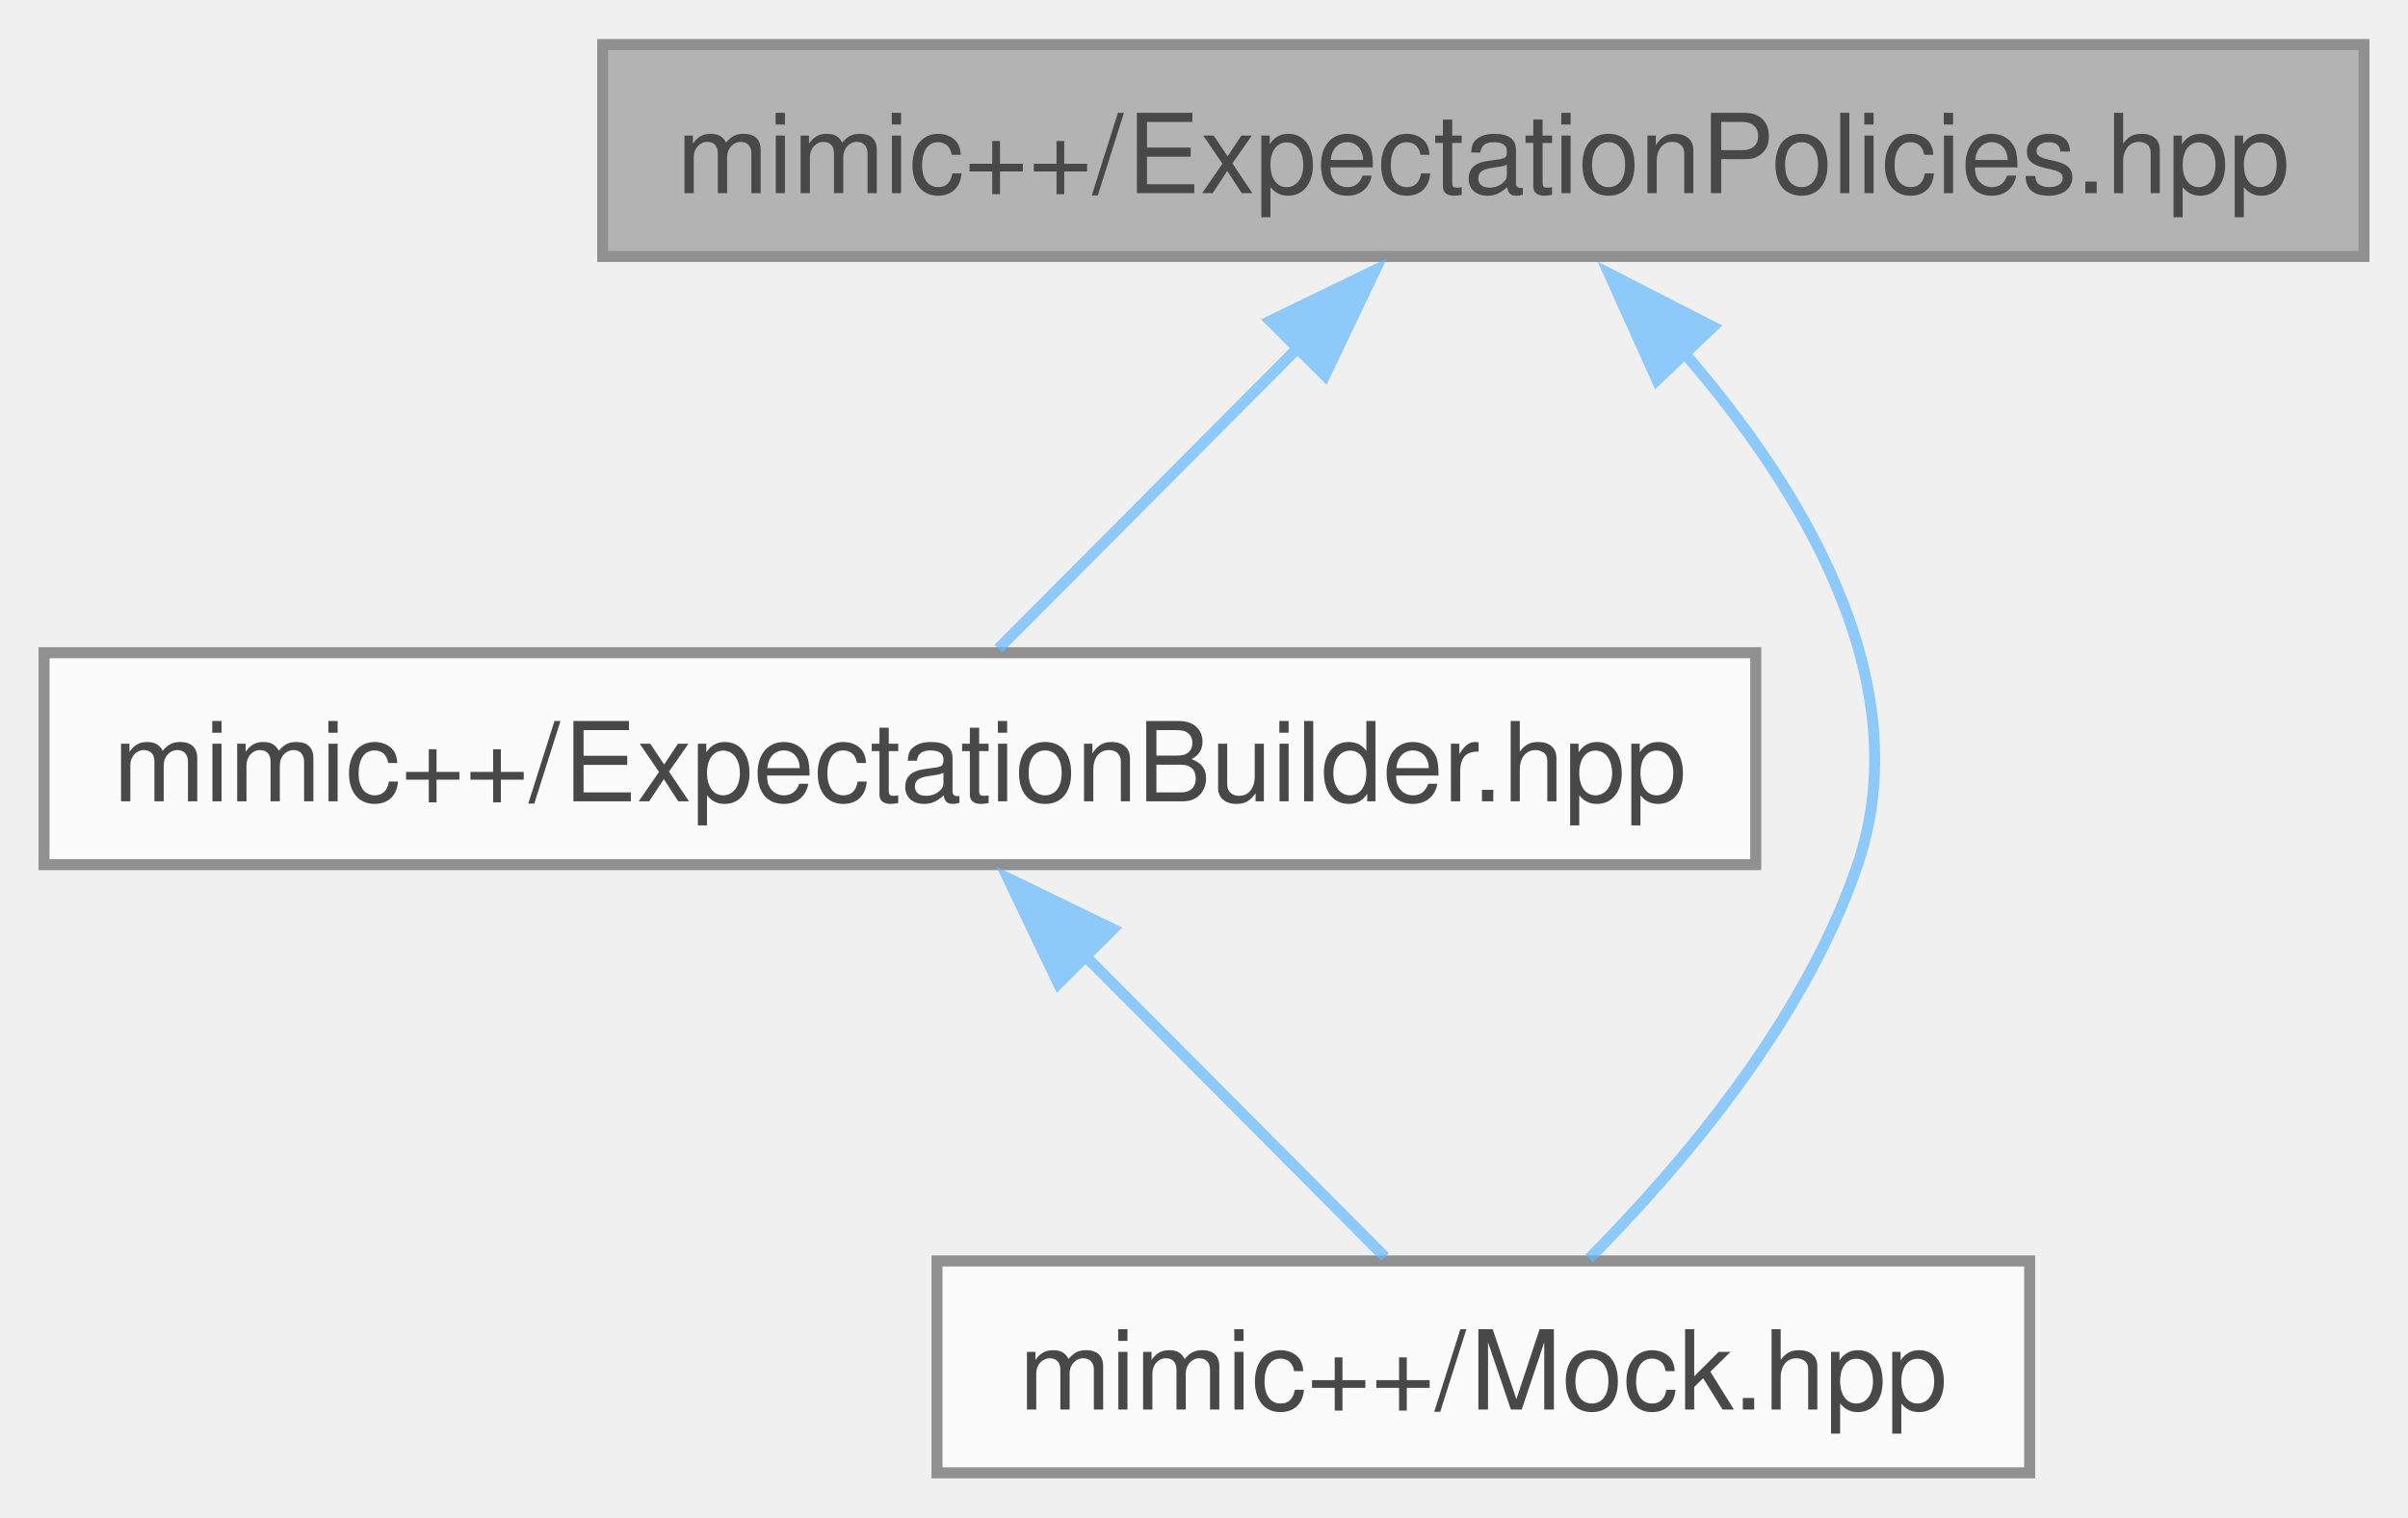
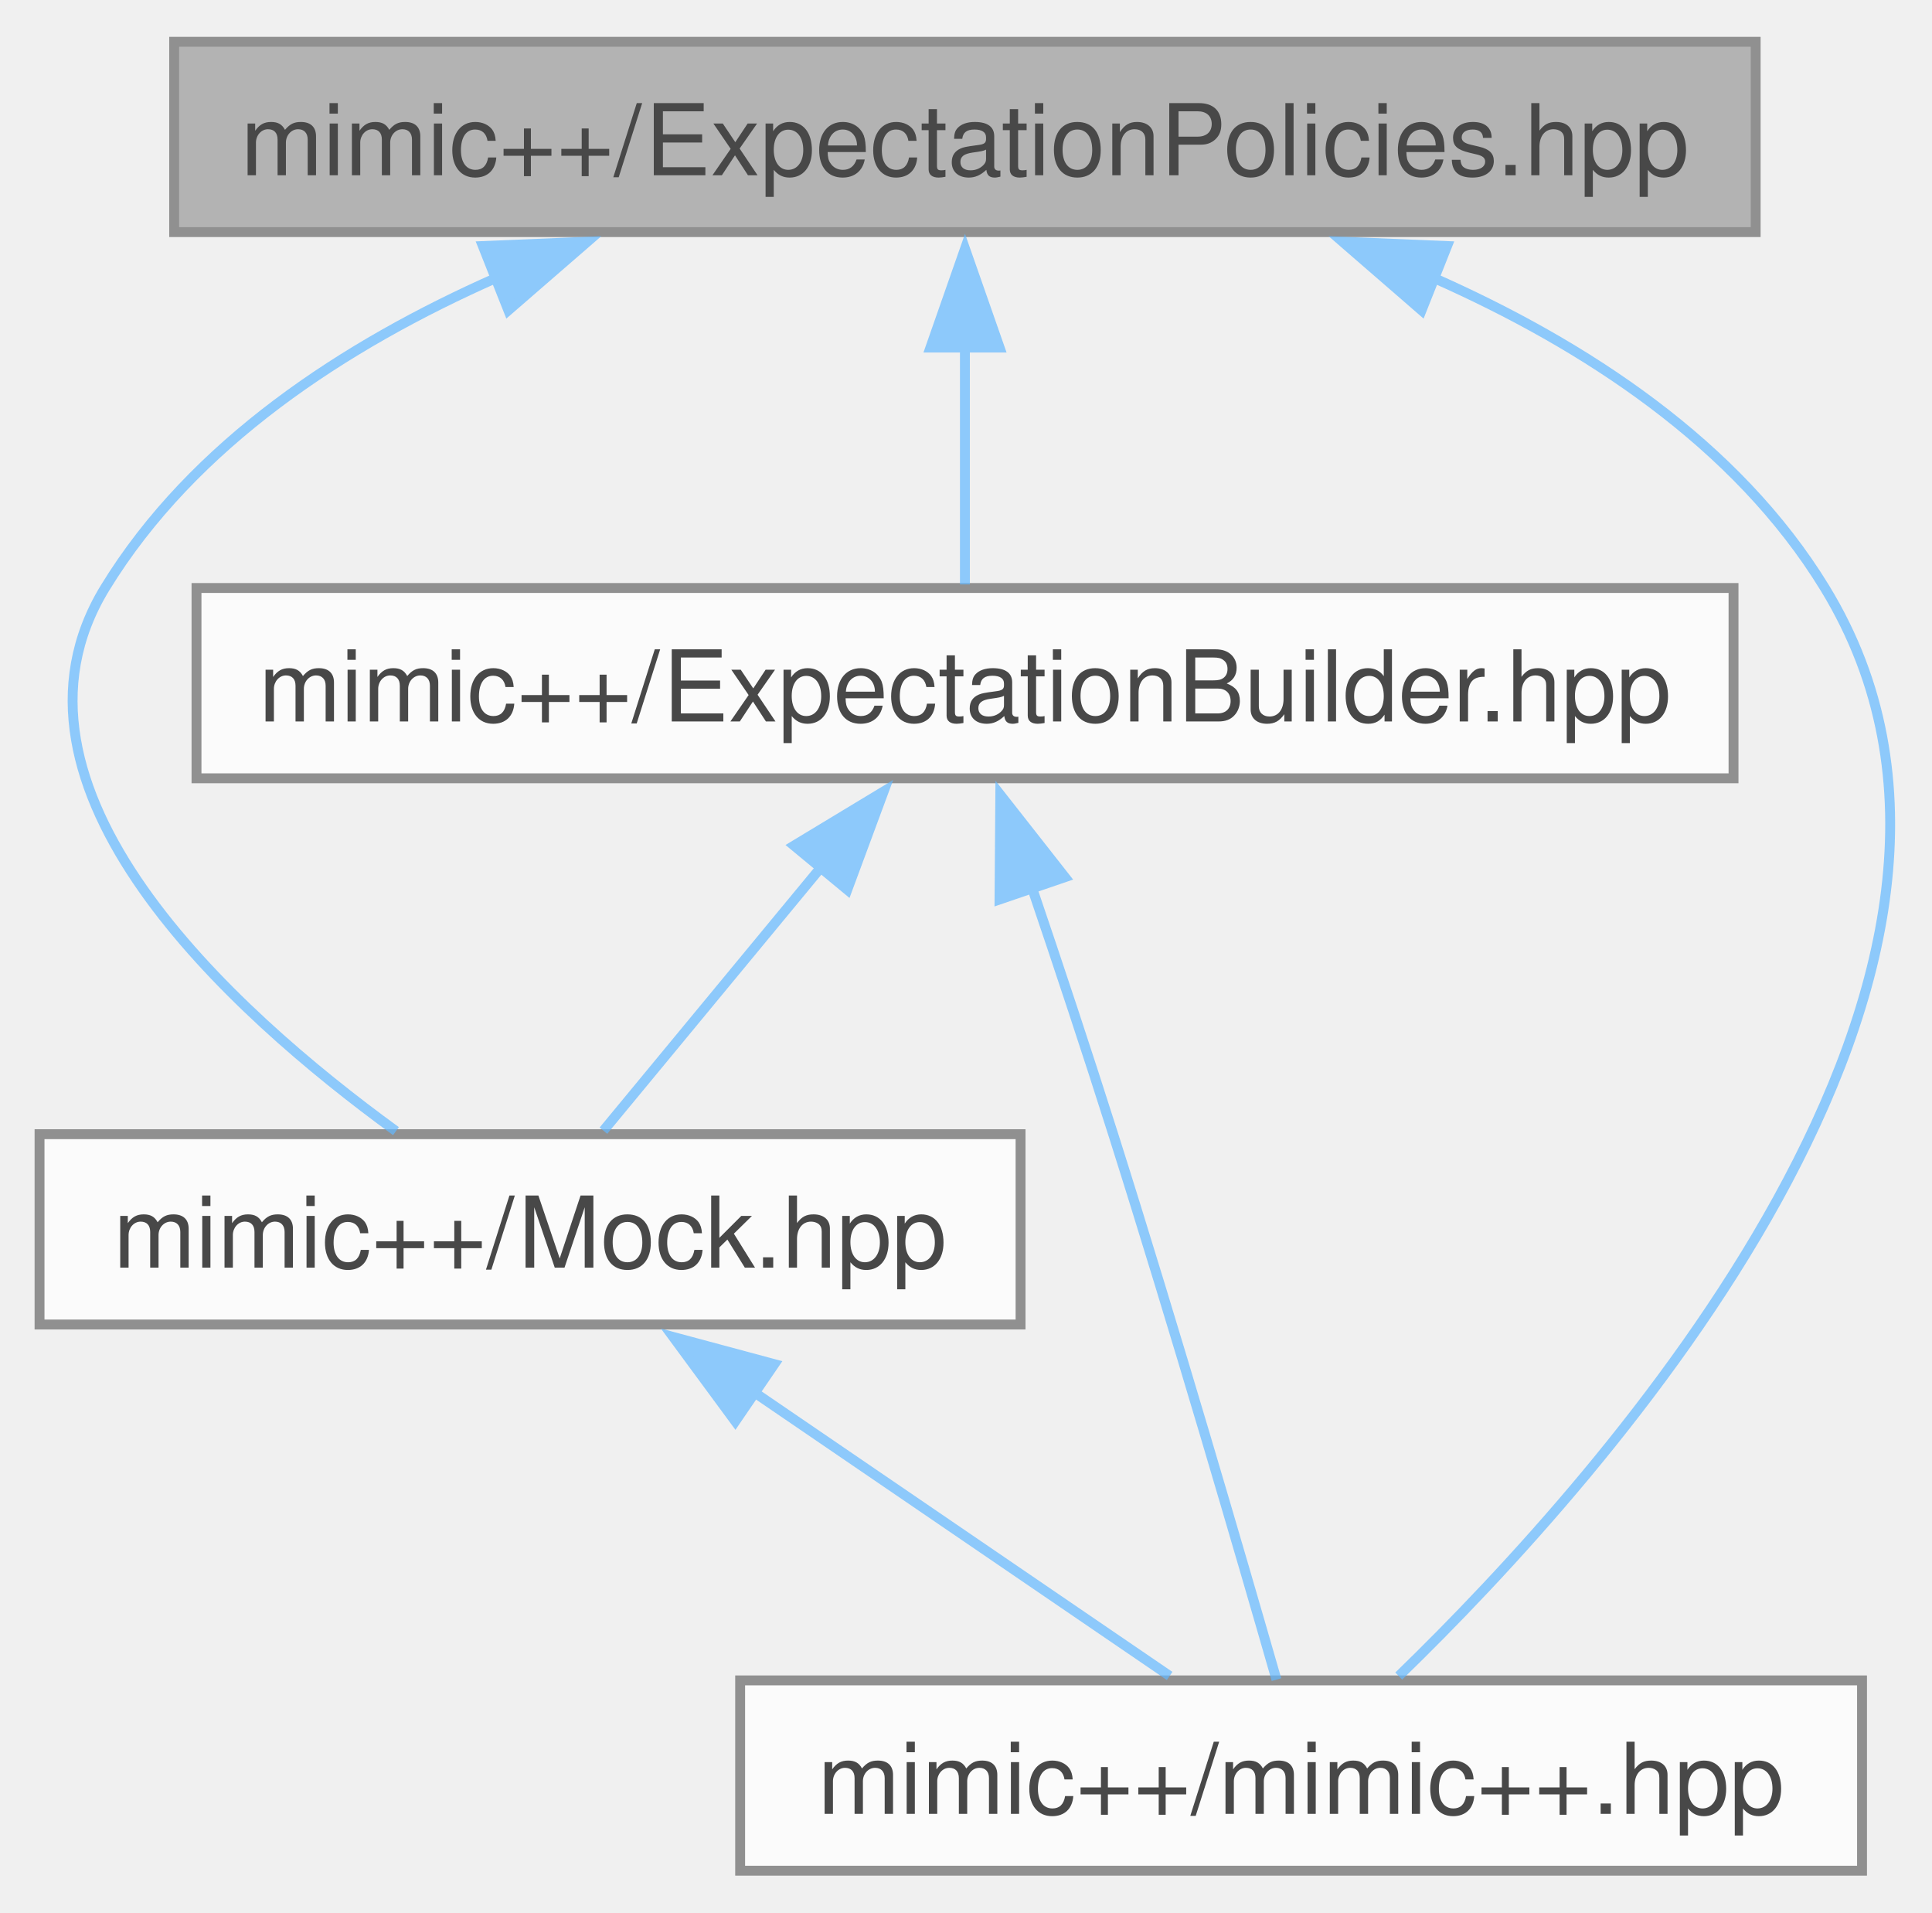
- <svg xmlns="http://www.w3.org/2000/svg" xmlns:xlink="http://www.w3.org/1999/xlink" width="219pt" height="138pt" viewBox="0.00 0.00 218.75 137.75">
+ <svg xmlns="http://www.w3.org/2000/svg" xmlns:xlink="http://www.w3.org/1999/xlink" width="195pt" height="193pt" viewBox="0.00 0.00 195.46 193.00">
  <svg id="main" version="1.1" xml:space="preserve">
    <style type="text/css">
.node, .edge {opacity: 0.7;}
.node.selected, .edge.selected {opacity: 1;}
.edge:hover path { stroke: red; }
.edge:hover polygon { stroke: red; fill: red; }
</style>
    <svg id="graph" class="graph">
-       <g id="graph0" class="graph" transform="scale(1 1) rotate(0) translate(4 133.75)">
+       <g id="graph0" class="graph" transform="scale(1 1) rotate(0) translate(4 189)">
        <g id="Node000001" class="node">
          <g id="a_Node000001">
            <a xlink:title=" ">
-               <polygon fill="#999999" stroke="#666666" points="210.75,-129.75 50.75,-129.75 50.75,-110.5 210.75,-110.5 210.75,-129.75" />
-               <text text-anchor="middle" x="130.75" y="-116.25" font-family="Helvetica,sans-Serif" font-size="10.00">mimic++/ExpectationPolicies.hpp</text>
+               <polygon fill="#999999" stroke="#666666" points="173.62,-185 13.62,-185 13.62,-165.75 173.62,-165.75 173.62,-185" />
+               <text text-anchor="middle" x="93.62" y="-171.5" font-family="Helvetica,sans-Serif" font-size="10.00">mimic++/ExpectationPolicies.hpp</text>
            </a>
          </g>
        </g>
        <g id="Node000002" class="node">
          <g id="a_Node000002">
            <a xlink:href="../../d2/d4f/_expectation_builder_8hpp.html" target="_top" xlink:title=" ">
-               <polygon fill="white" stroke="#666666" points="155.5,-74.5 0,-74.5 0,-55.25 155.5,-55.25 155.5,-74.5" />
-               <text text-anchor="middle" x="77.75" y="-61" font-family="Helvetica,sans-Serif" font-size="10.00">mimic++/ExpectationBuilder.hpp</text>
+               <polygon fill="white" stroke="#666666" points="171.38,-129.75 15.88,-129.75 15.88,-110.5 171.38,-110.5 171.38,-129.75" />
+               <text text-anchor="middle" x="93.62" y="-116.25" font-family="Helvetica,sans-Serif" font-size="10.00">mimic++/ExpectationBuilder.hpp</text>
            </a>
          </g>
        </g>
        <g id="edge1_Node000001_Node000002" class="edge">
          <g id="a_edge1_Node000001_Node000002">
            <a xlink:title=" ">
-               <path fill="none" stroke="#63b8ff" d="M114.03,-102.32C104.97,-93.23 94.15,-82.35 86.69,-74.86" />
-               <polygon fill="#63b8ff" stroke="#63b8ff" points="111.4,-104.64 120.93,-109.26 116.36,-99.7 111.4,-104.64" />
+               <path fill="none" stroke="#63b8ff" d="M93.62,-154.13C93.62,-145.84 93.62,-136.67 93.62,-130.11" />
+               <polygon fill="#63b8ff" stroke="#63b8ff" points="90.13,-154.07 93.63,-164.07 97.13,-154.07 90.13,-154.07" />
            </a>
          </g>
        </g>
        <g id="Node000003" class="node">
          <g id="a_Node000003">
            <a xlink:href="../../d5/dc5/_mock_8hpp.html" target="_top" xlink:title=" ">
-               <polygon fill="white" stroke="#666666" points="180.38,-19.25 81.12,-19.25 81.12,0 180.38,0 180.38,-19.25" />
-               <text text-anchor="middle" x="130.75" y="-5.75" font-family="Helvetica,sans-Serif" font-size="10.00">mimic++/Mock.hpp</text>
+               <polygon fill="white" stroke="#666666" points="99.25,-74.5 0,-74.5 0,-55.25 99.25,-55.25 99.25,-74.5" />
+               <text text-anchor="middle" x="49.62" y="-61" font-family="Helvetica,sans-Serif" font-size="10.00">mimic++/Mock.hpp</text>
            </a>
          </g>
        </g>
-         <g id="edge3_Node000001_Node000003" class="edge">
-           <g id="a_edge3_Node000001_Node000003">
+         <g id="edge5_Node000001_Node000003" class="edge">
+           <g id="a_edge5_Node000001_Node000003">
            <a xlink:title=" ">
-               <path fill="none" stroke="#63b8ff" d="M148.83,-101.93C159.68,-89.46 170.38,-71.92 164.75,-55.25 159.95,-41.04 148.62,-27.78 140.36,-19.46" />
-               <polygon fill="#63b8ff" stroke="#63b8ff" points="146.52,-99.28 142.17,-108.94 151.6,-104.1 146.52,-99.28" />
+               <path fill="none" stroke="#63b8ff" d="M46.28,-161.15C30.91,-154.36 15.54,-144.34 6.62,-129.75 -5.64,-109.67 19.28,-87.01 36.06,-74.81" />
+               <polygon fill="#63b8ff" stroke="#63b8ff" points="44.85,-164.34 55.43,-164.78 47.43,-157.84 44.85,-164.34" />
+             </a>
+           </g>
+         </g>
+         <g id="Node000004" class="node">
+           <g id="a_Node000004">
+             <a xlink:href="../../d0/db9/mimic_09_09_8hpp.html" target="_top" xlink:title=" ">
+               <polygon fill="white" stroke="#666666" points="184.38,-19.25 70.88,-19.25 70.88,0 184.38,0 184.38,-19.25" />
+               <text text-anchor="middle" x="127.62" y="-5.75" font-family="Helvetica,sans-Serif" font-size="10.00">mimic++/mimic++.hpp</text>
+             </a>
+           </g>
+         </g>
+         <g id="edge6_Node000001_Node000004" class="edge">
+           <g id="a_edge6_Node000001_Node000004">
+             <a xlink:title=" ">
+               <path fill="none" stroke="#63b8ff" d="M140.97,-161.15C156.34,-154.36 171.71,-144.34 180.62,-129.75 204.23,-91.12 158.6,-40.14 137.51,-19.69" />
+               <polygon fill="#63b8ff" stroke="#63b8ff" points="139.82,-157.84 131.82,-164.78 142.4,-164.34 139.82,-157.84" />
            </a>
          </g>
        </g>
        <g id="edge2_Node000002_Node000003" class="edge">
          <g id="a_edge2_Node000002_Node000003">
            <a xlink:title=" ">
-               <path fill="none" stroke="#63b8ff" d="M94.47,-47.07C103.53,-37.98 114.35,-27.1 121.81,-19.61" />
-               <polygon fill="#63b8ff" stroke="#63b8ff" points="92.14,-44.45 87.57,-54.01 97.1,-49.39 92.14,-44.45" />
+               <path fill="none" stroke="#63b8ff" d="M79.04,-101.47C71.67,-92.56 63.05,-82.12 57.05,-74.86" />
+               <polygon fill="#63b8ff" stroke="#63b8ff" points="76.33,-103.69 85.4,-109.17 81.72,-99.23 76.33,-103.69" />
+             </a>
+           </g>
+         </g>
+         <g id="edge4_Node000002_Node000004" class="edge">
+           <g id="a_edge4_Node000002_Node000004">
+             <a xlink:title=" ">
+               <path fill="none" stroke="#63b8ff" d="M100.42,-99.4C103.05,-91.66 106.03,-82.68 108.62,-74.5 114.84,-54.87 121.6,-31.66 125.14,-19.33" />
+               <polygon fill="#63b8ff" stroke="#63b8ff" points="97.12,-98.24 97.2,-108.83 103.74,-100.5 97.12,-98.24" />
+             </a>
+           </g>
+         </g>
+         <g id="edge3_Node000003_Node000004" class="edge">
+           <g id="a_edge3_Node000003_Node000004">
+             <a xlink:title=" ">
+               <path fill="none" stroke="#63b8ff" d="M72.1,-48.53C85.77,-39.2 102.77,-27.6 114.33,-19.7" />
+               <polygon fill="#63b8ff" stroke="#63b8ff" points="70.39,-45.46 64.11,-53.99 74.34,-51.24 70.39,-45.46" />
            </a>
          </g>
        </g>
      </g>
    </svg>
  </svg>
  <style type="text/css">

[data-mouse-over-selected='false'] { opacity: 0.7; }
[data-mouse-over-selected='true']  { opacity: 1.0; }

</style>
</svg>
